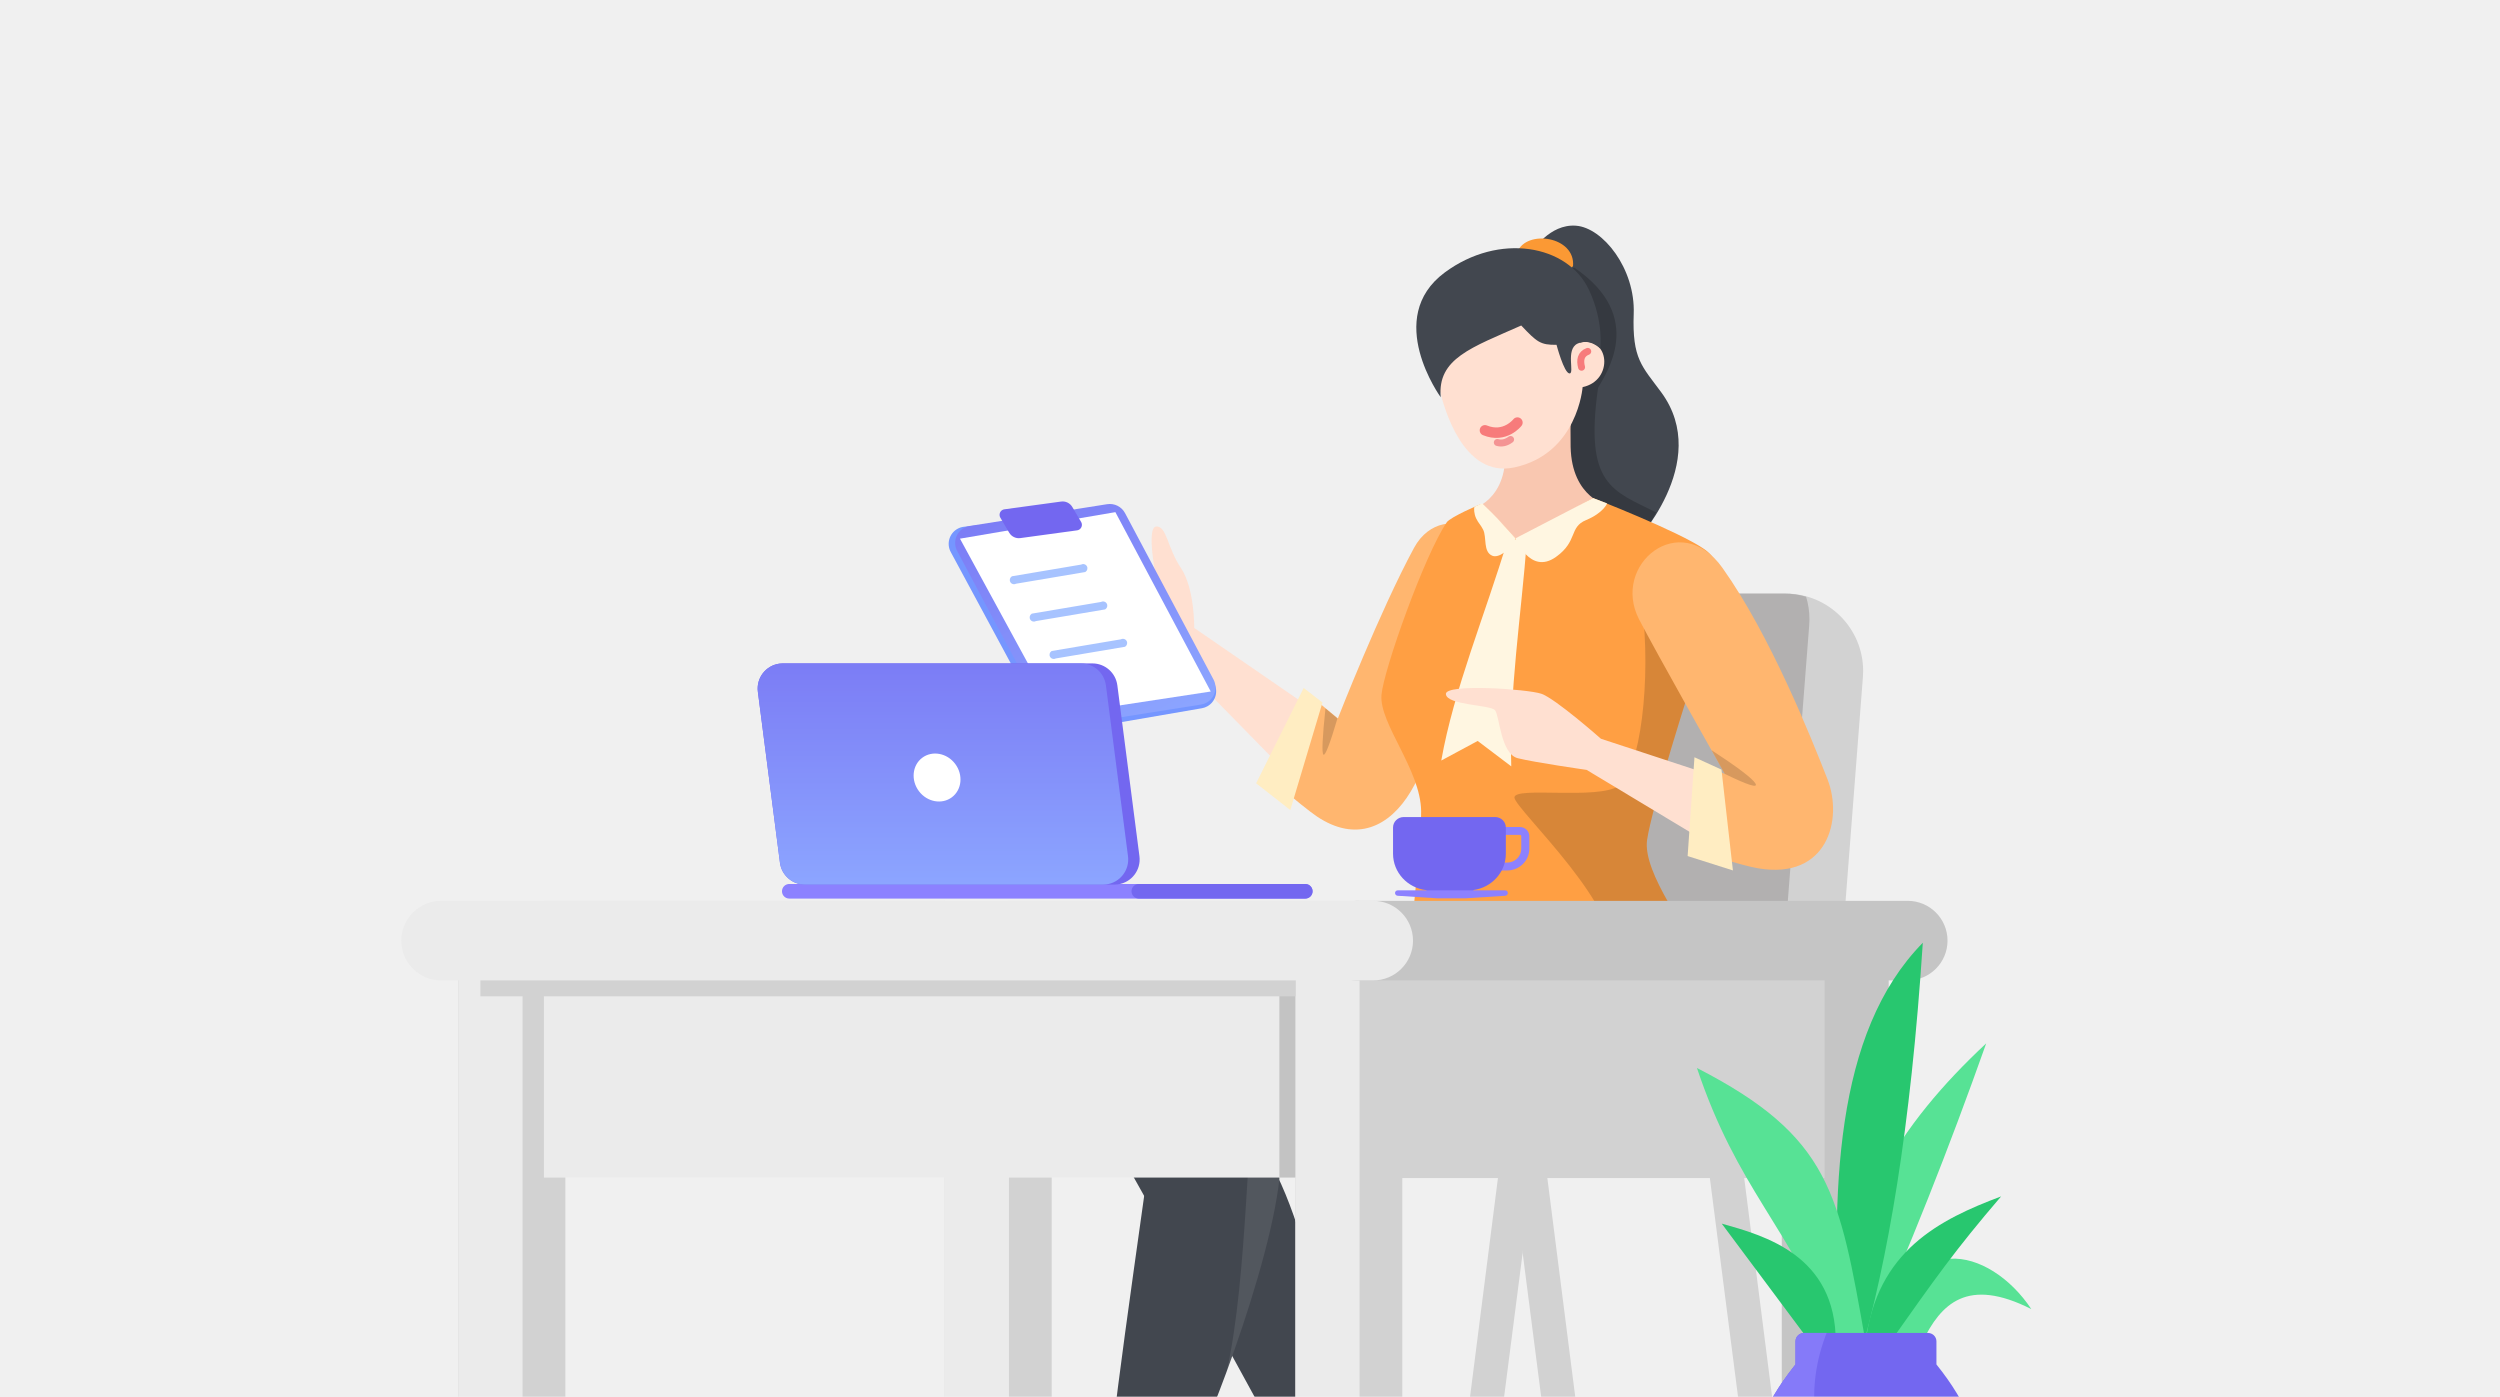
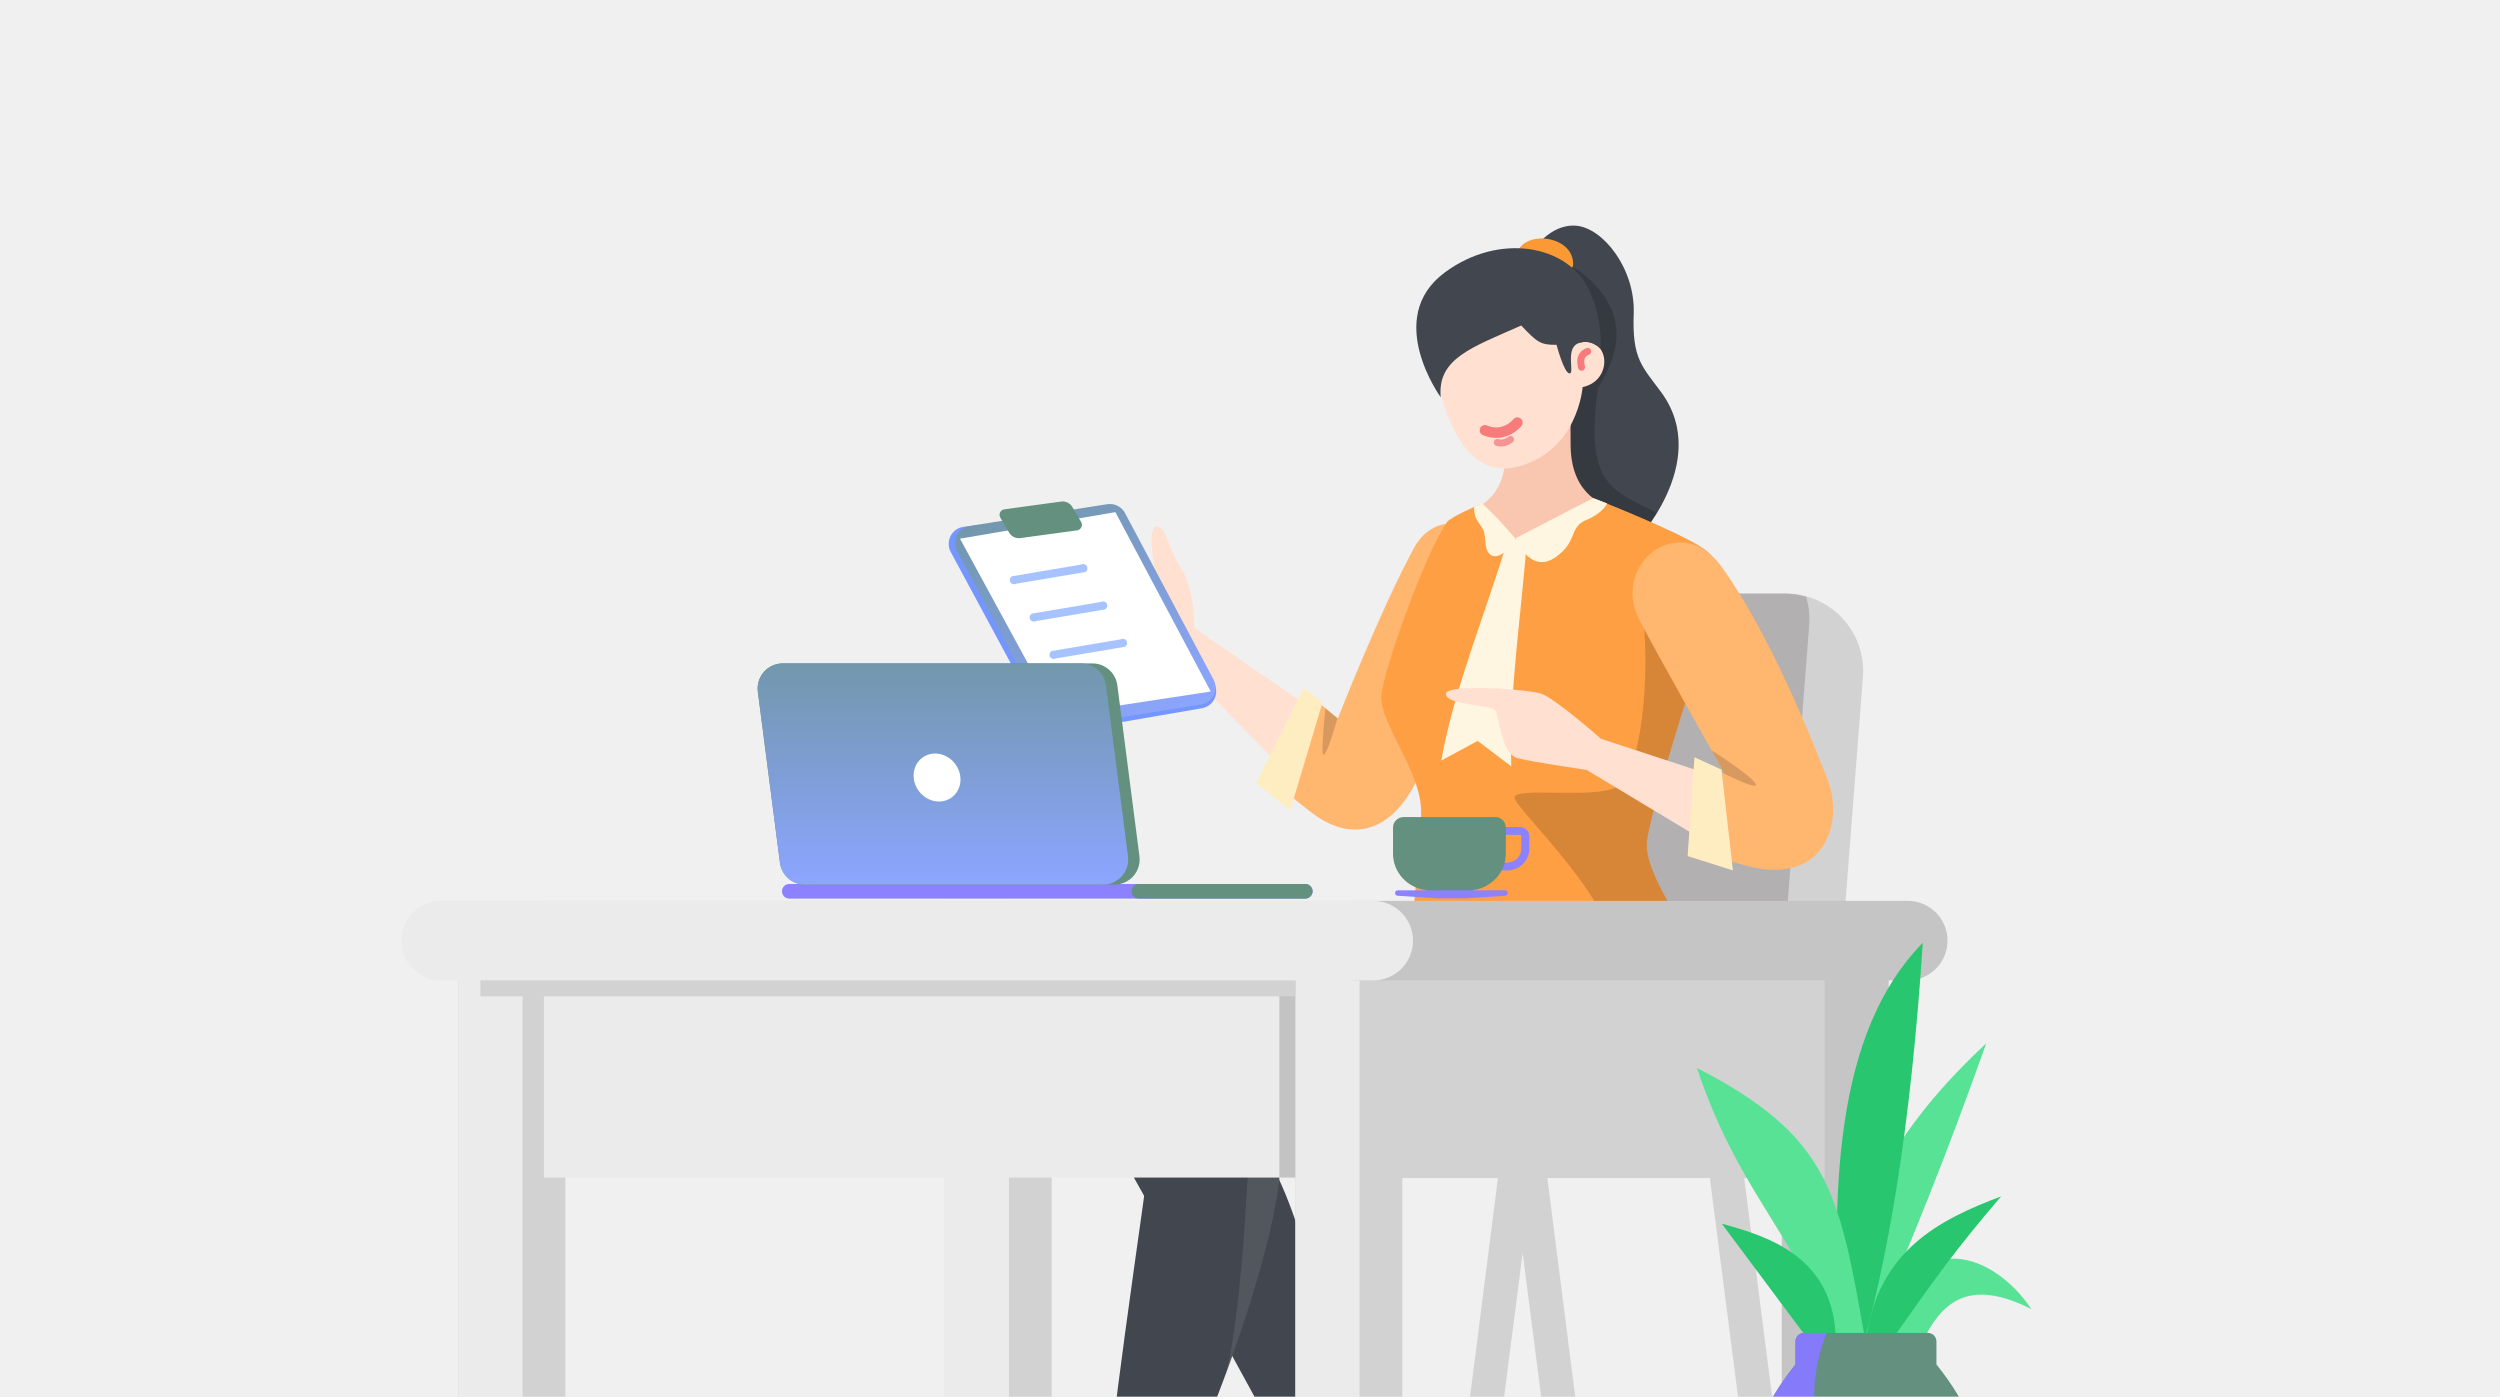
<svg xmlns="http://www.w3.org/2000/svg" xmlns:xlink="http://www.w3.org/1999/xlink" width="358px" height="200px" viewBox="0 0 358 200" version="1.1">
  <defs>
    <path d="M6,0 L352,0 C355.314,-6.08718376e-16 358,2.686 358,6 L358,200 L358,200 L0,200 L0,6 C-4.05812251e-16,2.686 2.686,6.08718376e-16 6,0 Z" id="path-1" />
    <linearGradient x1="68.669%" y1="-53.107%" x2="68.669%" y2="100%" id="linearGradient-3">
-       <stop stop-color="#7367F0" offset="0%" />
+       <stop stop-color="#649080" offset="0%" />
      <stop stop-color="#8CA5FF" offset="100%" />
    </linearGradient>
    <linearGradient x1="68.669%" y1="-53.107%" x2="68.669%" y2="100%" id="linearGradient-4">
-       <stop stop-color="#7367F0" offset="0%" />
+       <stop stop-color="#649080" offset="0%" />
      <stop stop-color="#8CA5FF" offset="100%" />
    </linearGradient>
    <path d="M7.952,0.064 L25.69,0.064 C26.366,0.064 26.914,0.603 26.914,1.268 L26.914,4.578 C31.399,10.144 33.642,15.71 33.642,21.277 C33.642,26.672 31.727,32.066 27.896,37.461 C27.668,37.784 27.293,37.976 26.894,37.976 L6.749,37.976 C6.349,37.976 5.975,37.784 5.746,37.461 C1.915,32.066 0,26.672 0,21.277 C0,15.815 2.159,10.354 6.477,4.893 L6.728,4.578 L6.728,1.268 C6.728,0.603 7.276,0.064 7.952,0.064 Z" id="path-5" />
  </defs>
  <g id="📝-Pages-New" stroke="none" stroke-width="1" fill="none" fill-rule="evenodd">
    <g id="Knowledge-Base" transform="translate(-670, -791)">
      <g id="Illustration" transform="translate(670, 791)">
        <mask id="mask-2" fill="white">
          <use xlink:href="#path-1" />
        </mask>
        <g id="Mask" />
        <g mask="url(#mask-2)">
          <g transform="translate(57, 30)">
            <g id="Chair4" transform="translate(121, 55)">
              <polygon id="Path" fill="#D2D2D2" points="38.077 71.363 28.831 143.879 33.679 143.815 42.925 72.042" />
              <polygon id="Path" fill="#D2D2D2" transform="translate(44.20678, 107.6211) scale(-1, 1) translate(-44.20678, -107.6211) " points="46.406 71.363 37.159 143.879 42.007 143.815 51.254 72.042" />
              <polygon id="Path" fill="#D2D2D2" transform="translate(72.39661, 107.6211) scale(-1, 1) translate(-72.39661, -107.6211) " points="74.596 71.363 65.349 143.879 70.197 143.815 79.444 72.042" />
              <path d="M0,75.186 C-5.12399906e-16,71.002 3.392,67.61 7.576,67.61 L36.218,67.61 C41.936,67.61 46.717,63.261 47.256,57.568 L51.76,10.042 C52.299,4.349 57.08,2.82683167e-15 62.798,0 L77.715,0 C83.839,6.51445281e-16 88.803,4.964 88.803,11.088 C88.803,11.374 88.792,11.659 88.77,11.944 L84.08,72.53 C83.633,78.304 78.817,82.762 73.025,82.762 L7.576,82.762 C3.392,82.762 5.12399906e-16,79.37 0,75.186 Z" id="Path" fill="#D2D2D2" />
              <path d="M77.51,-2.27373675e-13 C78.594,-2.27572851e-13 79.642,0.156 80.632,0.446 C80.945,1.469 81.113,2.555 81.113,3.68 C81.113,3.966 81.102,4.253 81.079,4.538 L76.394,64.893 C75.946,70.666 71.13,75.123 65.339,75.123 L0.071,75.123 L0.001,75.122 C0,75.073 9.36073955e-17,75.024 0,74.974 C6.90201459e-15,70.801 3.383,67.418 7.556,67.418 L36.107,67.418 C41.825,67.418 46.605,63.071 47.146,57.379 L51.645,10.039 C52.185,4.347 56.965,-2.24547053e-13 62.683,-2.27373675e-13 L77.51,-2.27373675e-13 Z" id="Combined-Shape" fill="#B2B0B0" />
            </g>
            <g id="Wom3.4" transform="translate(143, 100) scale(-1, 1) translate(-143, -100) translate(80, 0)">
              <g id="LLeg" transform="translate(28.09581, 104.5721)" fill="#42474F">
                <path d="M15.558,0.024 C22.487,0.333 61.05,8.844 68.057,10.29 C75.063,11.737 80.986,19.561 75.644,28.622 C69.643,38.793 54.16,67.679 50.401,74.191 C48.54,77.414 39.154,75.607 41.359,70.197 C45.469,60.113 47.378,34.78 57.857,25.544 C57.857,25.544 22.616,31.664 7.393,24.653 C-3.67,19.557 -1.167,-0.722 15.558,0.024 Z" id="Path" />
              </g>
              <g id="LArm" transform="translate(48.23367, 44.95087)">
                <path d="M43.754,14.969 C43.754,14.969 43.676,9.343 45.648,6.403 C47.62,3.463 47.698,0.34 49.191,0.442 C50.683,0.544 49.205,7.803 49.205,7.803 C49.205,7.803 51.099,7.081 52.459,6.168 C53.82,5.255 57.945,0.753 58.909,1.551 C60.543,2.91 57.911,10.578 56.477,12.111 C55.038,13.644 47.179,18.687 47.179,18.687 L27.93,38.329 L24.316,28.35 L43.754,14.969 Z" id="Path" fill="#FFE0D1" />
                <path d="M1.174,13.114 C4.398,20.574 10.299,34.278 12.732,38.367 C15.781,43.487 20.589,45.743 26.218,41.944 C27.214,41.272 29.23,39.651 32.266,37.082 L26.756,24.982 C24.374,26.944 23.183,27.925 23.183,27.925 C23.183,27.925 17.134,12.452 12.268,3.488 C8.054,-4.267 -3.732,1.772 1.174,13.114 Z" id="Path" fill="#FFB66F" />
                <path d="M23.245,27.933 C24.328,31.599 24.996,33.326 25.249,33.114 C25.503,32.902 25.406,30.696 24.959,26.496 L23.245,27.933 Z" id="Path" fill-opacity="0.16" fill="#000000" />
                <polygon id="Path-65" fill="#FFEDC2" points="25.387 25.652 29.994 41.05 34.888 37.217 28.077 23.567" />
              </g>
              <g id="Head" transform="translate(19.60132, 0)">
                <g id="Group-21" transform="translate(17.13841, 26.00611) rotate(12) translate(-17.13841, -26.00611) translate(4.638413, 2.506106)">
                  <path d="M15.016,2.524 C15.016,2.524 11.819,-0.875 8.127,0.216 C4.434,1.306 1.095,7.99 2.68,14.273 C4.258,20.557 3.073,21.85 1.159,26.085 C-3.983,37.477 9.656,46.638 9.656,46.638 L24.522,43.484 L19.211,15.738 L15.016,2.524 Z" id="Path" fill="#42474F" />
                  <path d="M9.606,6.059 C0.946,15.119 8.457,21.904 9.872,23.571 C14.734,36.855 10.866,38.412 5.454,42.76 L8.364,46.078 L16.706,42.599 L16.438,5.331 L9.606,6.059 Z" id="Path-50" fill-opacity="0.199" fill="#000000" />
                </g>
                <path d="M13.051,42.433 C13.051,42.433 18.329,41.374 18.485,33.986 C18.642,26.597 17.773,24.075 17.773,24.075 L27.726,23.895 C27.726,23.895 27.835,32.13 27.836,35.109 C27.841,42.351 33.426,43.191 33.426,43.191 C33.426,43.191 32.265,48.92 23.246,49.426 C16.204,49.822 13.051,42.433 13.051,42.433 Z" id="Path" fill="#F9C7B0" />
                <g id="Group-20" transform="translate(27.08848, 21.33915) rotate(12) translate(-27.08848, -21.33915) translate(13.58848, 5.339154)">
                  <path d="M1.995,4.913 C0.754,0.819 7.424,-1.657 9.383,1.292 C9.383,1.292 10.344,4.087 8.341,5.683 C5.631,7.835 1.995,4.913 1.995,4.913 Z" id="Path" fill="#FB9934" />
                  <path d="M3.36,15.846 C-1.08,15.674 -0.356,22.161 4.257,22.152 C4.257,22.152 6.936,31.367 16.237,31.367 C23.791,31.367 24.282,20.627 24.351,18.484 C24.425,16.2 24.434,8.695 24.434,8.695 L3.187,8.685 L3.36,15.846 Z" id="Path" fill="#FFE0D1" />
                  <path d="M5.69,19.846 C6.446,19.639 6.651,15.451 6.651,15.451 C8.913,15.003 9.311,14.493 11.02,11.694 C18.613,13.309 23.767,13.802 24.434,19.35 C24.434,19.35 30.136,6.54 20.146,1.987 C11.358,-2.013 2.087,1.745 0.469,8.729 C-0.677,13.659 0.637,17.28 0.637,17.28 C0.637,17.28 1.788,15.451 3.677,15.908 C5.567,16.365 4.934,20.052 5.69,19.846 Z" id="Path" fill="#42474F" />
                  <path d="M14.608,24.436 C14.608,24.436 16.137,26.901 19.119,26.027" id="Path" stroke="#F77B7B" stroke-width="1.5" stroke-linecap="round" transform="translate(16.86349, 25.32509) rotate(-18) translate(-16.86349, -25.32509) " />
                  <path d="M15.903,27.378 C16.603,27.671 17.267,27.671 17.848,27.334" id="Path" stroke="#F49494" stroke-linecap="round" transform="translate(16.87519, 27.46345) rotate(2) translate(-16.87519, -27.46345) " />
                  <path d="M3.565,19.444 C3.844,18.44 3.72,17.563 2.721,17.162" id="Path-8" stroke="#F77B7B" stroke-linecap="round" transform="translate(3.207757, 18.30307) rotate(-13) translate(-3.207757, -18.30307) " />
                </g>
              </g>
              <g id="Group-19" transform="translate(16.70562, 41.32406)">
                <path d="M34.241,0.88 C34.362,0.874 38.619,2.737 39.109,3.456 C42.302,8.137 48.165,24.612 48.466,28.186 C48.807,32.308 42.859,38.875 42.786,44.843 C42.721,50.812 45.33,68.784 44.318,70.463 C43.314,72.141 36.716,80.116 35.339,80.148 C33.955,80.181 32.921,75.994 30.824,76.085 C28.735,76.176 24.379,81.727 22.501,81.688 C20.631,81.647 1.248,69.377 2.729,65.882 C4.219,62.386 11.134,53.698 10.429,48.935 C9.733,44.173 4.171,26.592 2.163,20.609 C0.163,14.625 -1.448,9.859 2.284,7.284 C6.017,4.71 18.161,0 18.161,0 L29.035,6.078 C29.035,6.078 33.61,0.91 34.241,0.88 Z" id="Path" fill="#FF9F43" />
                <path d="M30.375,5.909 C33.636,16.745 38.112,27.423 39.904,37.585 L34.69,34.778 L29.881,38.419 C30.221,27.854 28.446,16.762 27.63,5.909 L30.375,5.909 Z" id="Path" fill="#FFF6E1" />
                <path d="M11.326,14.23 L11.202,15.106 C9.741,25.988 11.47,39.194 14.467,41.208 C17.525,43.265 29.43,41.247 29.43,42.875 C29.43,44.504 12.978,59.43 15.679,66.566 C17.164,70.489 16.667,73.978 14.187,77.033 L13.468,76.549 C7.848,72.741 1.883,67.879 2.729,65.882 C4.219,62.386 11.134,53.698 10.429,48.935 C9.761,44.363 4.608,27.978 2.42,21.381 L1.723,19.289 C0.913,16.837 0.239,14.615 0.076,12.698 L0.579,12.373 C8.614,7.226 12.197,7.845 11.326,14.23 L11.326,14.23 Z" id="Path" fill-opacity="0.16" fill="#000000" />
                <path d="M16.154,0.767 L18.161,0 L29.274,5.763 C29.274,5.763 27.184,11.076 23.484,8.43 C20.312,6.168 21.65,4.177 19.164,3.15 C16.687,2.123 16.154,0.767 16.154,0.767 Z" id="Path" fill="#FFF6E1" />
                <path d="M29.274,5.763 C30.079,7.551 31.717,8.596 32.563,8.271 C33.961,7.734 33.361,5.597 33.912,4.518 C34.306,3.752 34.561,3.636 34.906,2.917 C35.227,2.257 35.24,1.466 35.158,1.247 L34.065,0.751 C33.063,1.694 32.329,2.417 31.863,2.917 C31.283,3.541 30.419,4.49 29.274,5.763 Z" id="Path" fill="#FFF6E1" />
              </g>
              <g id="RArm" transform="translate(0, 47.66368)">
                <path d="M33.745,28.126 C33.745,28.126 40.288,22.348 42.29,21.678 C44.293,21.007 56.022,20.202 55.949,21.717 C55.864,23.34 49.564,23.247 48.912,24.045 C48.259,24.844 48.11,30.302 45.643,30.915 C43.18,31.528 35.798,32.584 35.798,32.584 L18.138,43.213 L17.383,33.501 L33.745,28.126 Z" id="Path" fill="#FFE0D1" />
                <path d="M16.341,3.661 C9.448,13.369 3.563,28.156 1.304,33.921 C-0.955,39.686 1.324,48.381 11.257,46.674 C12.375,46.482 14.188,46.001 16.696,45.23 L19.07,31.878 C17.029,32.733 16.008,33.161 16.008,33.161 C16.008,33.161 25.88,15.699 28.291,11.017 C32.318,3.2 22.412,-4.892 16.341,3.661 Z" id="Path" fill="#FFB66F" />
                <path d="M16.008,33.161 C12.665,34.79 11.204,35.247 11.624,34.53 C12.045,33.813 14.137,32.225 17.9,29.765 L16.008,33.161 Z" id="Path" fill-opacity="0.16" fill="#000000" />
                <polygon id="Path-64" fill="#FFEDC2" points="16.486 32.544 14.847 46.982 21.331 44.925 20.353 30.776" />
              </g>
              <g id="RLeg" transform="translate(15.94627, 101.5411)">
                <path d="M6.757,0.134 C-1.984,13.276 -1.129,22.783 9.321,28.653 C22.707,36.172 63.994,27.364 63.994,27.364 C63.994,27.364 63.262,33.248 63.994,38.496 C65.907,52.202 75.004,75.037 76.928,77.906 C79.59,81.874 87.697,78.881 87.85,75.577 C88.003,72.274 81.738,30.078 80.785,22.032 C79.838,13.985 76.846,12.816 68.106,10.617 C66.099,10.111 42.356,4.223 40.181,4.395 C27.723,5.378 16.581,3.957 6.757,0.134 Z" id="Path" fill="#42474F" />
                <path d="M16.28,26.462 C29.834,27.977 65.717,24.853 67.158,26.273 C68.534,27.628 68.304,51.208 71.391,64.855 C68.35,56.586 65.059,46.126 63.994,38.496 C63.262,33.248 63.994,27.364 63.994,27.364 L62.592,27.644 C55.277,29.062 21.363,35.15 9.321,28.653 C2.258,24.842 -0.475,18.942 1.123,10.952 C3.049,20.377 8.102,25.547 16.28,26.462 Z" id="Path" fill-opacity="0.192" fill="#FFFFFF" opacity="0.44" />
                <ellipse id="Oval" fill-opacity="0.192" fill="#FFFFFF" transform="translate(86.56548, 23.11196) rotate(13) translate(-86.56548, -23.11196) " cx="86.565" cy="23.112" rx="2.278" ry="4.168" />
                <ellipse id="Oval" fill-opacity="0.192" fill="#FFFFFF" transform="translate(75.93463, 20.45977) rotate(-16) translate(-75.93463, -20.45977) " cx="75.935" cy="20.46" rx="3.037" ry="4.547" />
              </g>
            </g>
            <g id="Example-Task1" transform="translate(97.77145, 58.16383) rotate(-28) translate(-97.77145, -58.16383) translate(85.27145, 37.16383)">
              <g id="Group-3" transform="translate(-0, -0)">
                <path d="M3.716,1.906 L22.562,9.467 C23.474,9.833 24.082,10.706 24.108,11.688 L24.819,38.439 C24.855,39.799 23.781,40.931 22.421,40.967 C22.137,40.975 21.855,40.933 21.585,40.845 L2.19,34.461 C1.184,34.13 0.502,33.193 0.496,32.135 L0.334,4.207 C0.326,2.846 1.423,1.737 2.784,1.729 C3.103,1.727 3.42,1.787 3.716,1.906 Z" id="Rectangle" fill="#7596FF" fill-rule="nonzero" />
                <path d="M4.482,2.186 L23.325,8.676 C24.32,9.019 24.987,9.954 24.987,11.006 L24.987,37.988 C24.987,39.348 23.884,40.452 22.523,40.452 C22.25,40.452 21.979,40.406 21.72,40.317 L2.877,33.827 C1.883,33.484 1.216,32.549 1.216,31.497 L1.216,4.515 C1.216,3.155 2.319,2.051 3.68,2.051 C3.953,2.051 4.224,2.097 4.482,2.186 Z" id="Rectangle" fill="url(#linearGradient-3)" />
                <polygon id="Rectangle" fill="#FFFFFF" fill-rule="nonzero" points="2.399 3.14 23.831 10.235 23.831 39.326 2.691 31.91" />
-                 <path d="M9.99,2.414 L17.686,5.25 C18.291,5.473 18.703,6.037 18.731,6.682 L18.84,9.177 C18.859,9.618 18.517,9.992 18.075,10.011 C17.969,10.016 17.863,9.999 17.764,9.962 L10.068,7.126 C9.463,6.903 9.051,6.339 9.023,5.695 L8.914,3.199 C8.895,2.758 9.238,2.384 9.679,2.365 C9.785,2.361 9.891,2.377 9.99,2.414 Z" id="Rectangle" fill="#7367F0" fill-rule="nonzero" />
+                 <path d="M9.99,2.414 L17.686,5.25 C18.291,5.473 18.703,6.037 18.731,6.682 L18.84,9.177 C18.859,9.618 18.517,9.992 18.075,10.011 C17.969,10.016 17.863,9.999 17.764,9.962 L10.068,7.126 C9.463,6.903 9.051,6.339 9.023,5.695 L8.914,3.199 C8.895,2.758 9.238,2.384 9.679,2.365 C9.785,2.361 9.891,2.377 9.99,2.414 Z" id="Rectangle" fill="#649080" fill-rule="nonzero" />
                <path d="M15.985,14.567 C16.321,14.567 16.593,14.839 16.593,15.173 C16.593,15.484 16.358,15.74 16.056,15.775 L15.985,15.779 L6.456,12.605 C6.12,12.605 5.848,12.334 5.848,11.999 C5.848,11.688 6.083,11.432 6.385,11.397 L6.456,11.393 L15.985,14.567 Z" id="Path" fill="#A7C3FF" />
                <path d="M15.985,20.628 C16.321,20.628 16.593,20.899 16.593,21.234 C16.593,21.545 16.358,21.801 16.056,21.836 L15.985,21.84 L6.456,18.666 C6.12,18.666 5.848,18.394 5.848,18.06 C5.848,17.749 6.083,17.493 6.385,17.458 L6.456,17.454 L15.985,20.628 Z" id="Path" fill="#A7C3FF" />
                <path d="M15.985,26.689 C16.321,26.689 16.593,26.96 16.593,27.295 C16.593,27.605 16.358,27.862 16.056,27.897 L15.985,27.901 L6.456,24.726 C6.12,24.726 5.848,24.455 5.848,24.12 C5.848,23.809 6.083,23.553 6.385,23.518 L6.456,23.514 L15.985,26.689 Z" id="Path" fill="#A7C3FF" />
              </g>
            </g>
            <g id="Group-26" transform="translate(0, 99)">
              <g id="Group-25" transform="translate(8.649351, 0)">
                <polygon id="Rectangle" fill="#D2D2D2" points="69.648 3.799 84.956 3.799 84.956 100.493 69.648 100.493" />
                <polygon id="Rectangle" fill="#EBEBEB" points="69.648 -1.78512303e-13 78.833 -1.78512303e-13 78.833 100.493 69.648 100.493" />
                <polygon id="Rectangle" fill="#D2D2D2" points="1.05161699e-15 3.799 75.777 3.799 75.777 32.801 15.308 32.801 15.308 100.493 1.05161699e-15 100.493" />
                <polygon id="Rectangle" fill="#EBEBEB" points="1.01974981e-15 3.799 9.185 3.799 9.185 100.493 1.01974981e-15 100.493" />
              </g>
              <g id="Group-25">
                <polygon id="Rectangle" fill="#C5C5C5" points="198.15 3.799 213.459 3.799 213.459 100.493 198.15 100.493" />
                <polygon id="Rectangle" fill="#D2D2D2" points="128.503 3.799 204.28 3.799 204.28 39.699 143.811 39.699 143.811 100.493 128.503 100.493" />
                <polygon id="Rectangle" fill="#EBEBEB" points="20.89 -2.81575148e-13 137.599 -4.04882098e-13 137.599 39.628 20.89 39.628" />
                <polygon id="Rectangle" fill="#C3C3C3" points="126.207 3.799 135.392 3.799 135.392 39.628 126.207 39.628" />
                <polygon id="Rectangle" fill="#EBEBEB" points="128.503 3.799 137.688 3.799 137.688 100.493 128.503 100.493" />
                <path d="M137.299,0 L216.186,0 C219.333,2.97461293e-15 221.885,2.551 221.885,5.698 C221.885,8.845 219.333,11.396 216.186,11.396 L137.299,11.396 C134.152,11.396 131.601,8.845 131.601,5.698 C131.601,2.551 134.152,5.7810075e-16 137.299,0 Z" id="Rectangle" fill="#C5C5C5" />
                <polygon id="Rectangle" fill="#D2D2D2" points="11.794 2.279 128.503 2.279 128.503 13.676 11.794 13.676" />
                <path d="M6.164,-1.78139615e-14 L139.644,-1.78139615e-14 C142.791,6.58155786e-15 145.342,2.551 145.342,5.698 C145.342,8.845 142.791,11.396 139.644,11.396 L6.164,11.396 C3.017,11.396 0.466,8.845 0.466,5.698 C0.466,2.551 3.017,-1.90122176e-14 6.164,-1.78139615e-14 Z" id="Rectangle" fill="#EBEBEB" />
              </g>
            </g>
            <g id="Cup" transform="translate(152, 93) scale(-1, 1) translate(-152, -93) translate(142, 87)">
              <path d="M5.196,1.431 L1.346,1.431 C0.603,1.431 0,2.018 0,2.743 L0,4.541 C0,6.259 1.428,7.651 3.19,7.651 L5.196,7.651 C5.514,7.651 5.773,7.4 5.773,7.089 C5.773,6.778 5.514,6.526 5.196,6.526 L3.19,6.526 C2.065,6.526 1.154,5.638 1.154,4.541 L1.154,2.743 C1.154,2.64 1.24,2.556 1.346,2.556 L5.196,2.556 C5.514,2.556 5.773,2.304 5.773,1.993 C5.773,1.683 5.514,1.431 5.196,1.431 Z" id="Path" fill="#8C81FF" />
-               <path d="M17.979,0 C18.828,0 19.517,0.672 19.517,1.5 L19.517,5.25 C19.517,7.95 17.427,10.174 14.738,10.467 L14.737,11.25 L8.003,11.25 L8.003,10.45 C5.382,10.096 3.363,7.903 3.363,5.25 L3.363,1.5 C3.363,0.672 4.052,0 4.902,0 L17.979,0 Z" id="Path" fill="#7367F0" />
+               <path d="M17.979,0 C18.828,0 19.517,0.672 19.517,1.5 L19.517,5.25 C19.517,7.95 17.427,10.174 14.738,10.467 L14.737,11.25 L8.003,11.25 L8.003,10.45 C5.382,10.096 3.363,7.903 3.363,5.25 L3.363,1.5 C3.363,0.672 4.052,0 4.902,0 L17.979,0 Z" id="Path" fill="#649080" />
              <path d="M3.452,10.5 L18.856,10.5 C19.063,10.5 19.231,10.668 19.231,10.875 C19.231,11.086 19.067,11.261 18.857,11.274 L13.196,11.641 L13.196,11.641 L9.157,11.641 L3.451,11.274 C3.241,11.261 3.077,11.086 3.077,10.875 C3.077,10.668 3.245,10.5 3.452,10.5 Z" id="Rectangle" fill="#8C81FF" />
            </g>
            <g id="FacingBack-Laptop3" transform="translate(51, 65)">
              <path d="M5.027,31.585 L78.915,31.585 C79.493,31.585 79.961,32.053 79.961,32.631 C79.961,33.209 79.493,33.677 78.915,33.677 L5.027,33.677 C4.45,33.677 3.981,33.209 3.981,32.631 C3.981,32.053 4.45,31.585 5.027,31.585 Z" id="Rectangle" fill="#8C81FF" />
-               <path d="M55.078,31.585 L78.915,31.585 C79.493,31.585 79.961,32.053 79.961,32.631 C79.961,33.209 79.493,33.677 78.915,33.677 L55.078,33.677 C54.5,33.677 54.032,33.209 54.032,32.631 C54.032,32.053 54.5,31.585 55.078,31.585 Z" id="Rectangle" fill="#7367F0" />
-               <path d="M4.095,0 L48.433,0 C50.243,-7.76541381e-16 51.772,1.344 52.004,3.138 L55.168,27.614 C55.423,29.586 54.031,31.391 52.059,31.646 C51.906,31.665 51.752,31.675 51.597,31.675 L7.26,31.675 C5.45,31.675 3.921,30.332 3.689,28.537 L0.525,4.062 C0.27,2.09 1.662,0.285 3.634,0.03 C3.787,0.01 3.941,2.8351131e-17 4.095,0 Z" id="Rectangle" fill="#7367F0" />
+               <path d="M55.078,31.585 L78.915,31.585 C79.493,31.585 79.961,32.053 79.961,32.631 C79.961,33.209 79.493,33.677 78.915,33.677 L55.078,33.677 C54.5,33.677 54.032,33.209 54.032,32.631 C54.032,32.053 54.5,31.585 55.078,31.585 Z" id="Rectangle" fill="#649080" />
+               <path d="M4.095,0 L48.433,0 C50.243,-7.76541381e-16 51.772,1.344 52.004,3.138 L55.168,27.614 C55.423,29.586 54.031,31.391 52.059,31.646 C51.906,31.665 51.752,31.675 51.597,31.675 L7.26,31.675 C5.45,31.675 3.921,30.332 3.689,28.537 L0.525,4.062 C0.27,2.09 1.662,0.285 3.634,0.03 C3.787,0.01 3.941,2.8351131e-17 4.095,0 Z" id="Rectangle" fill="#649080" />
              <path d="M4.095,0 L46.795,0 C48.605,9.99815459e-16 50.133,1.344 50.366,3.138 L53.53,27.614 C53.785,29.586 52.393,31.391 50.421,31.646 C50.268,31.665 50.114,31.675 49.959,31.675 L7.26,31.675 C5.45,31.675 3.921,30.332 3.689,28.537 L0.525,4.062 C0.27,2.09 1.662,0.285 3.634,0.03 C3.787,0.01 3.941,1.36061876e-15 4.095,0 Z" id="Rectangle" fill="url(#linearGradient-4)" />
              <ellipse id="Oval" fill="#FFFFFF" transform="translate(26.18607, 16.34168) rotate(-37) translate(-26.18607, -16.34168) " cx="26.186" cy="16.342" rx="3.249" ry="3.536" />
            </g>
            <g id="Group-79" transform="translate(186, 105)">
              <g id="Group-86">
                <path d="M23.979,58.234 C30.346,43.991 36.13,29.363 41.424,14.412 C29.228,25.78 19.744,39.63 21.095,58.234 L23.979,58.234 Z" id="Path-113" fill="#57E295" />
                <path d="M20.586,59.721 C19.079,35.435 19.718,12.88 32.347,0 C30.605,26.665 27.346,45.45 23.219,59.721 L20.586,59.721 Z" id="Rectangle" fill="#28C76F" />
                <path d="M20.007,57.192 C12.951,40.221 5.861,35.356 2.45563569e-14,17.935 C19.181,27.771 20.383,35.893 24.148,57.192 L20.007,57.192 Z" id="Path-112" fill="#57E295" />
                <path d="M16.209,57.192 L3.551,40.221 C9.665,41.944 19.883,44.735 19.883,57.192 L16.209,57.192 Z" id="Path-114" fill="#28C76F" />
                <path d="M28.048,57.192 L32.271,57.192 C34.954,51.651 38.735,47.837 47.884,52.461 C41.887,43.427 29.583,40.694 28.048,57.192 Z" id="Path-116" fill="#57E295" />
                <path d="M24.164,57.192 L27.675,57.192 C34.12,48.078 36.891,44.106 43.56,36.323 C34.774,39.62 25.756,44.106 24.164,57.192 Z" id="Path-117" fill="#28C76F" />
              </g>
              <g id="Group-85" transform="translate(7.384615, 55.8125)">
                <mask id="mask-6" fill="white">
                  <use xlink:href="#path-5" />
                </mask>
-                 <use id="Rectangle" fill="#7367F0" xlink:href="#path-5" />
+                 <use id="Rectangle" fill="#649080" xlink:href="#path-5" />
                <path d="M-4.282,-0.978 L11.622,-0.978 C4.008,16.458 19.027,26.784 11.622,44.155 L-4.282,44.155 L-4.282,-0.978 Z" id="Rectangle" fill="#857AF9" mask="url(#mask-6)" />
              </g>
            </g>
          </g>
        </g>
      </g>
    </g>
  </g>
</svg>
